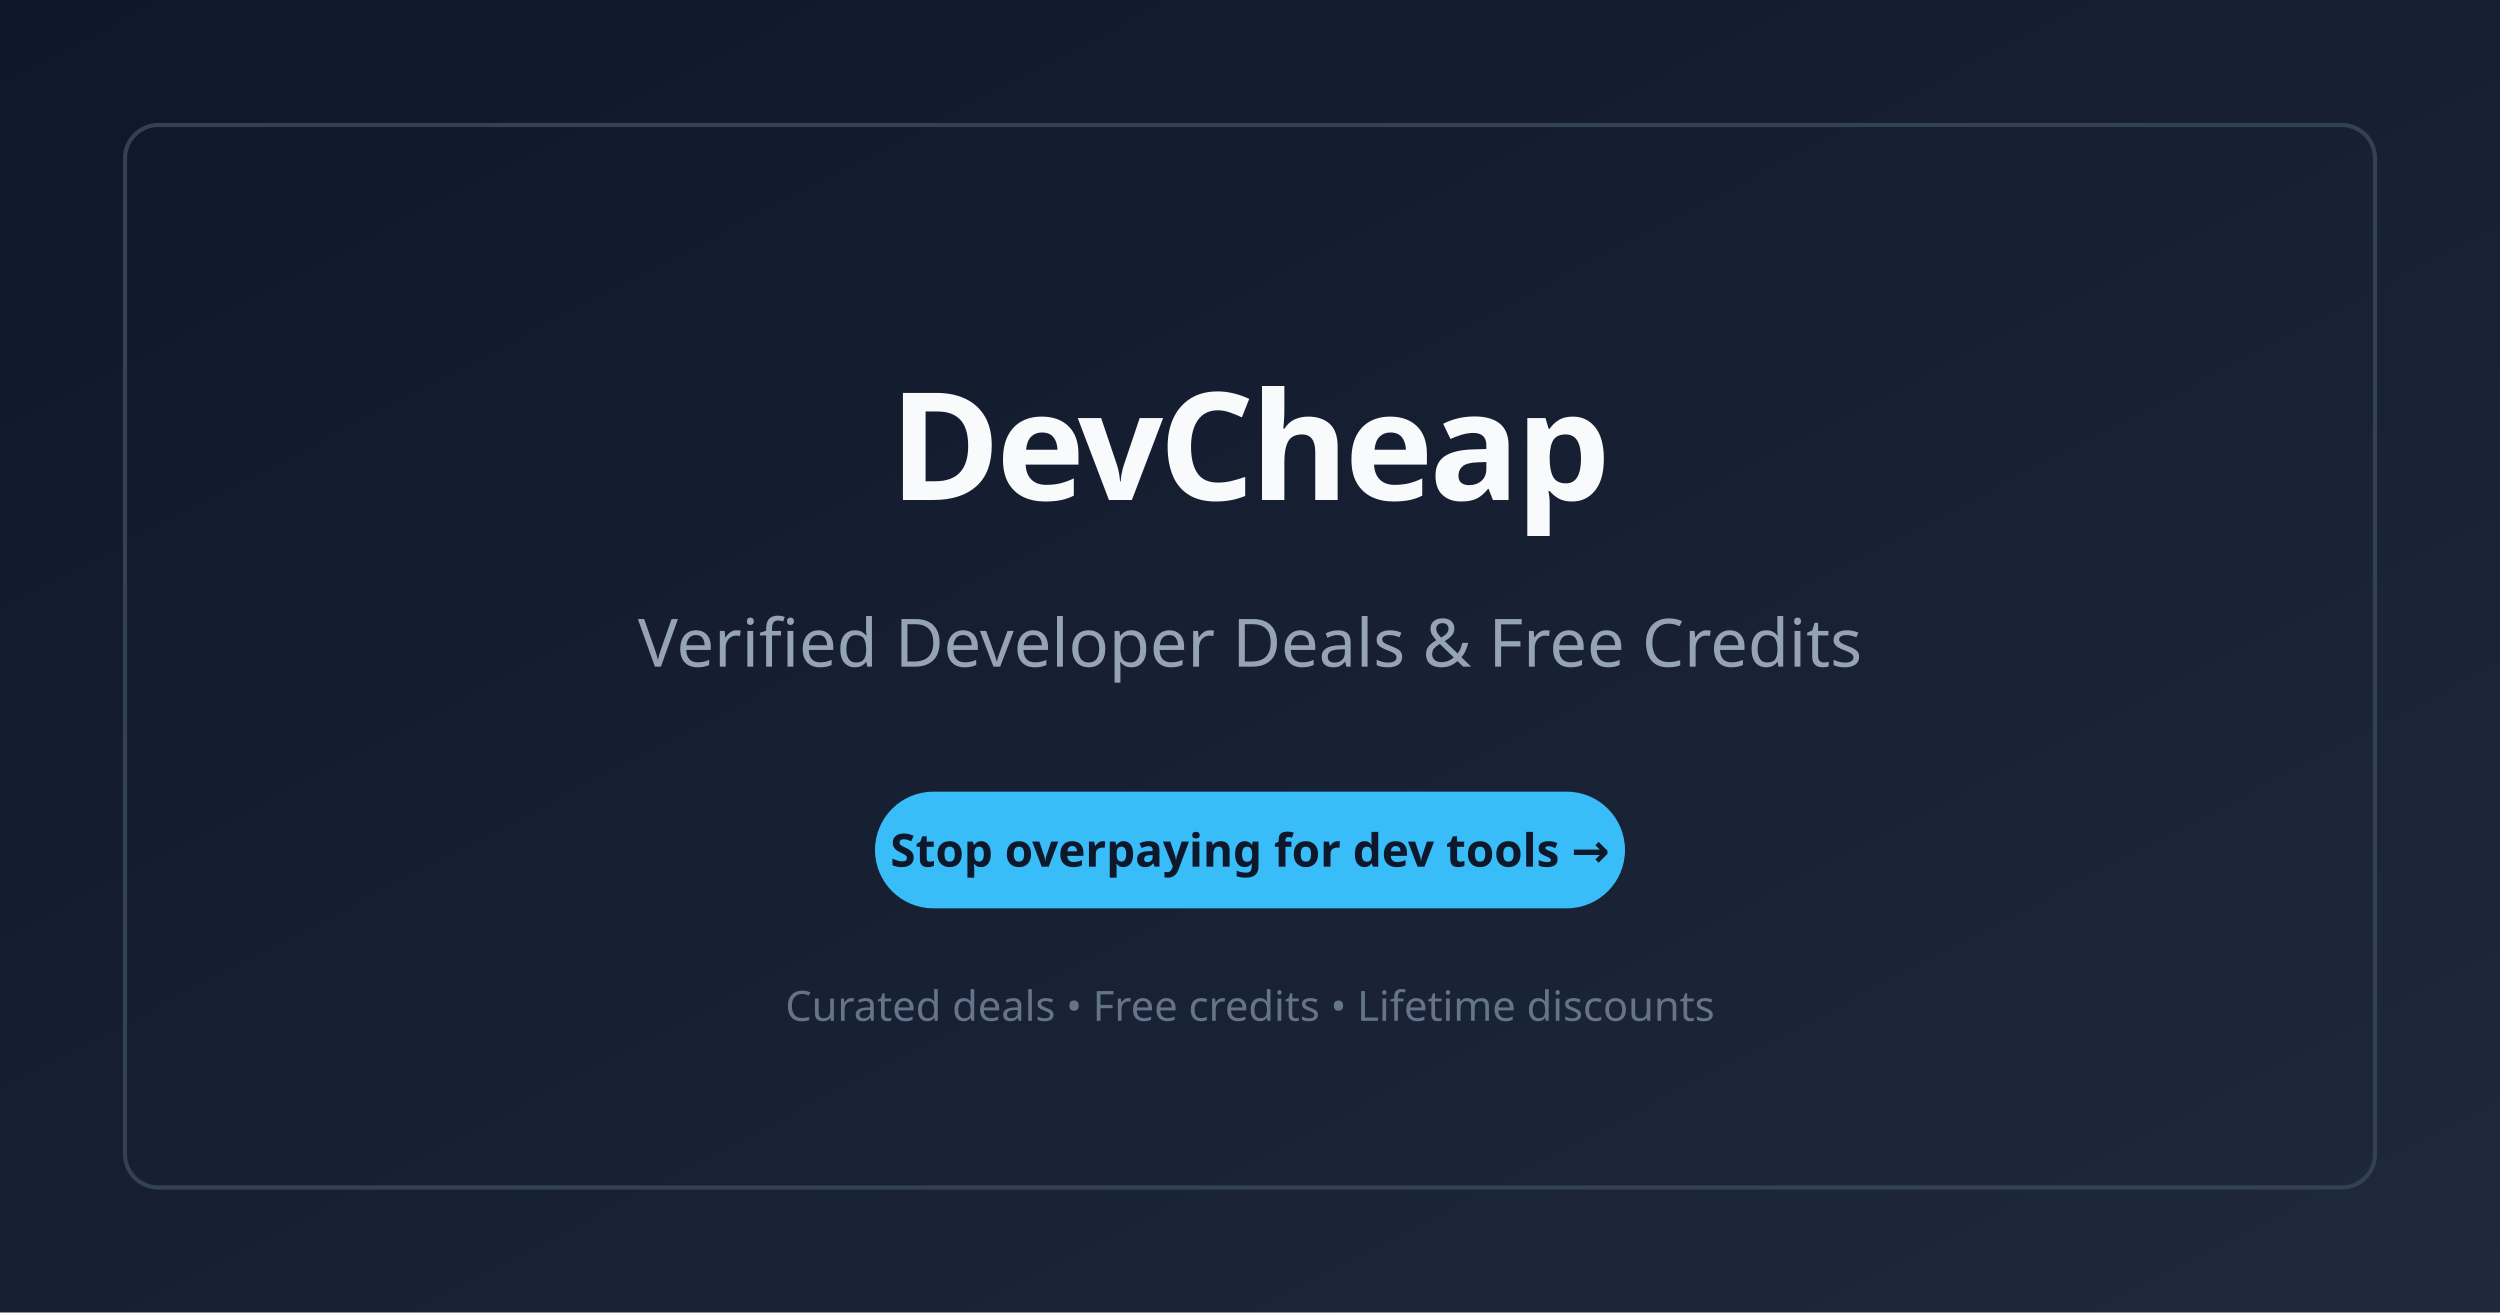
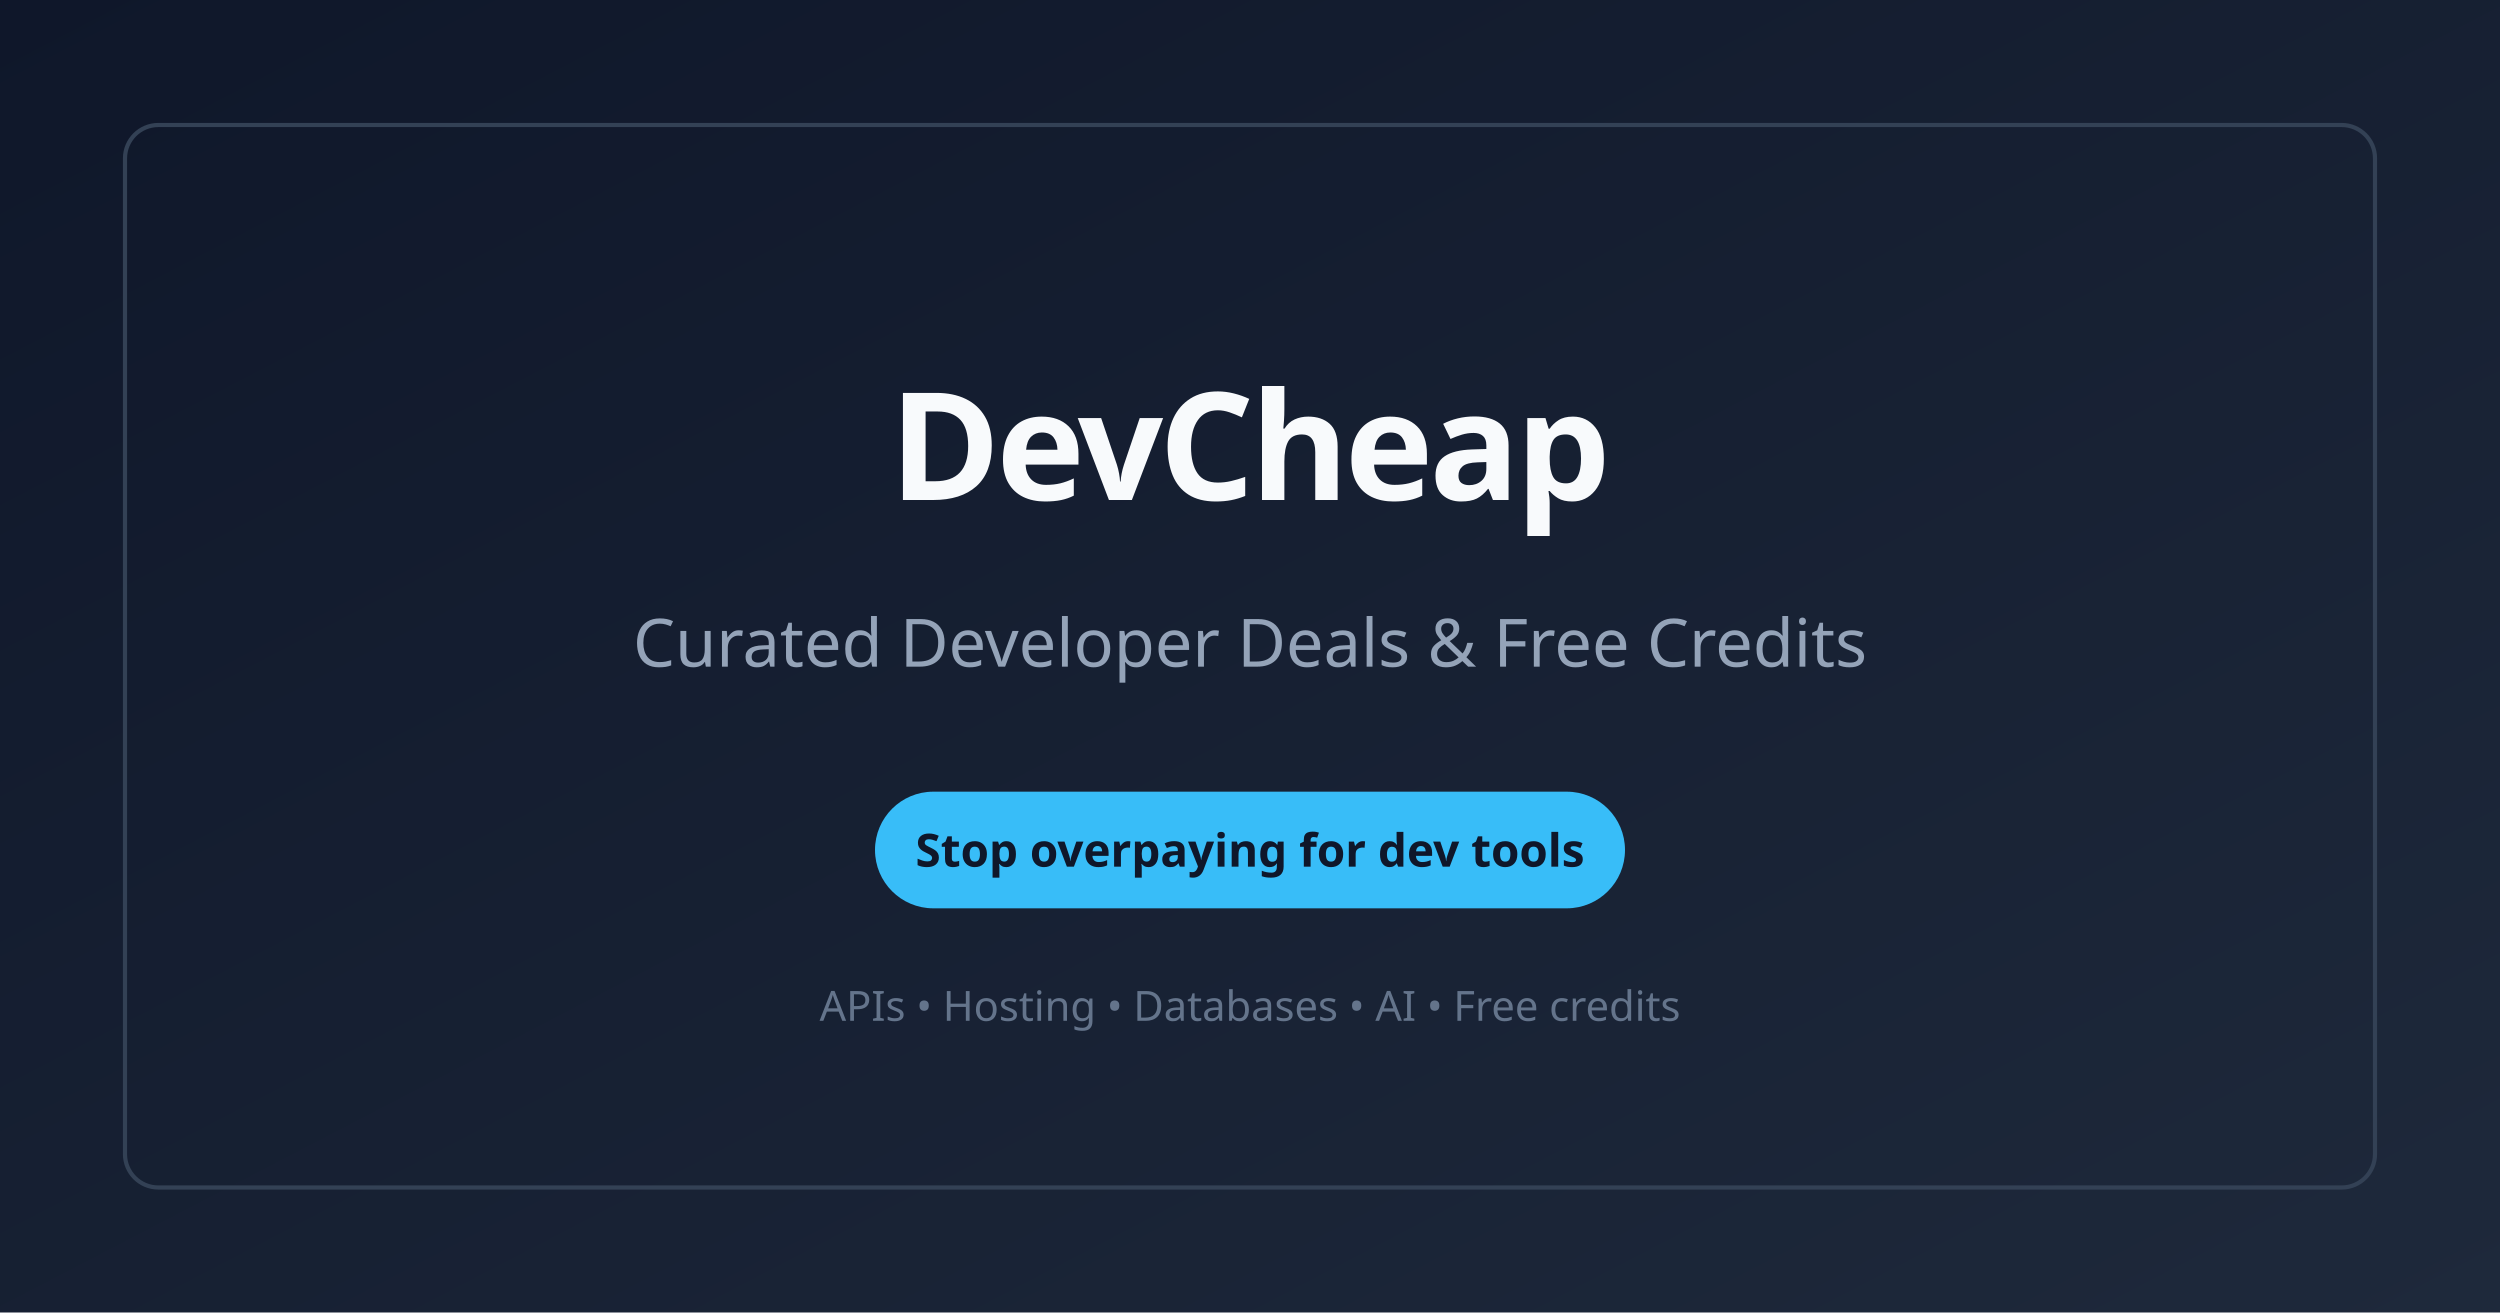
<svg xmlns="http://www.w3.org/2000/svg" width="1200" height="630" viewBox="0 0 1200 630">
  <defs>
    <linearGradient id="bg" x1="0" y1="0" x2="1" y2="1">
      <stop offset="0%" stop-color="#0f172a" />
      <stop offset="100%" stop-color="#1e293b" />
    </linearGradient>
  </defs>
  <rect width="1200" height="630" fill="url(#bg)" />
  <rect x="60" y="60" width="1080" height="510" rx="16" fill="none" stroke="#334155" stroke-width="2" />
  <text x="600" y="240" font-family="system-ui,sans-serif" font-size="72" font-weight="800" fill="#f8fafc" text-anchor="middle" letter-spacing="-2">DevCheap</text>
-   <text x="600" y="320" font-family="system-ui,sans-serif" font-size="32" font-weight="500" fill="#94a3b8" text-anchor="middle">Verified Developer Deals &amp; Free Credits</text>
+   <text x="600" y="320" font-family="system-ui,sans-serif" font-size="32" font-weight="500" fill="#94a3b8" text-anchor="middle">Curated Developer Deals &amp; Free Credits</text>
  <rect x="420" y="380" width="360" height="56" rx="28" fill="#38bdf8" />
-   <text x="600" y="416" font-family="system-ui,sans-serif" font-size="22" font-weight="600" fill="#0f172a" text-anchor="middle">Stop overpaying for dev tools →</text>
-   <text x="600" y="490" font-family="system-ui,sans-serif" font-size="20" fill="#64748b" text-anchor="middle">Curated deals • Free credits • Lifetime discounts</text>
+   <text x="600" y="416" font-family="system-ui,sans-serif" font-size="22" font-weight="600" fill="#0f172a" text-anchor="middle">Stop overpaying for dev tools</text>
+   <text x="600" y="490" font-family="system-ui,sans-serif" font-size="20" fill="#64748b" text-anchor="middle">APIs • Hosting • Databases • AI • Free credits</text>
</svg>
